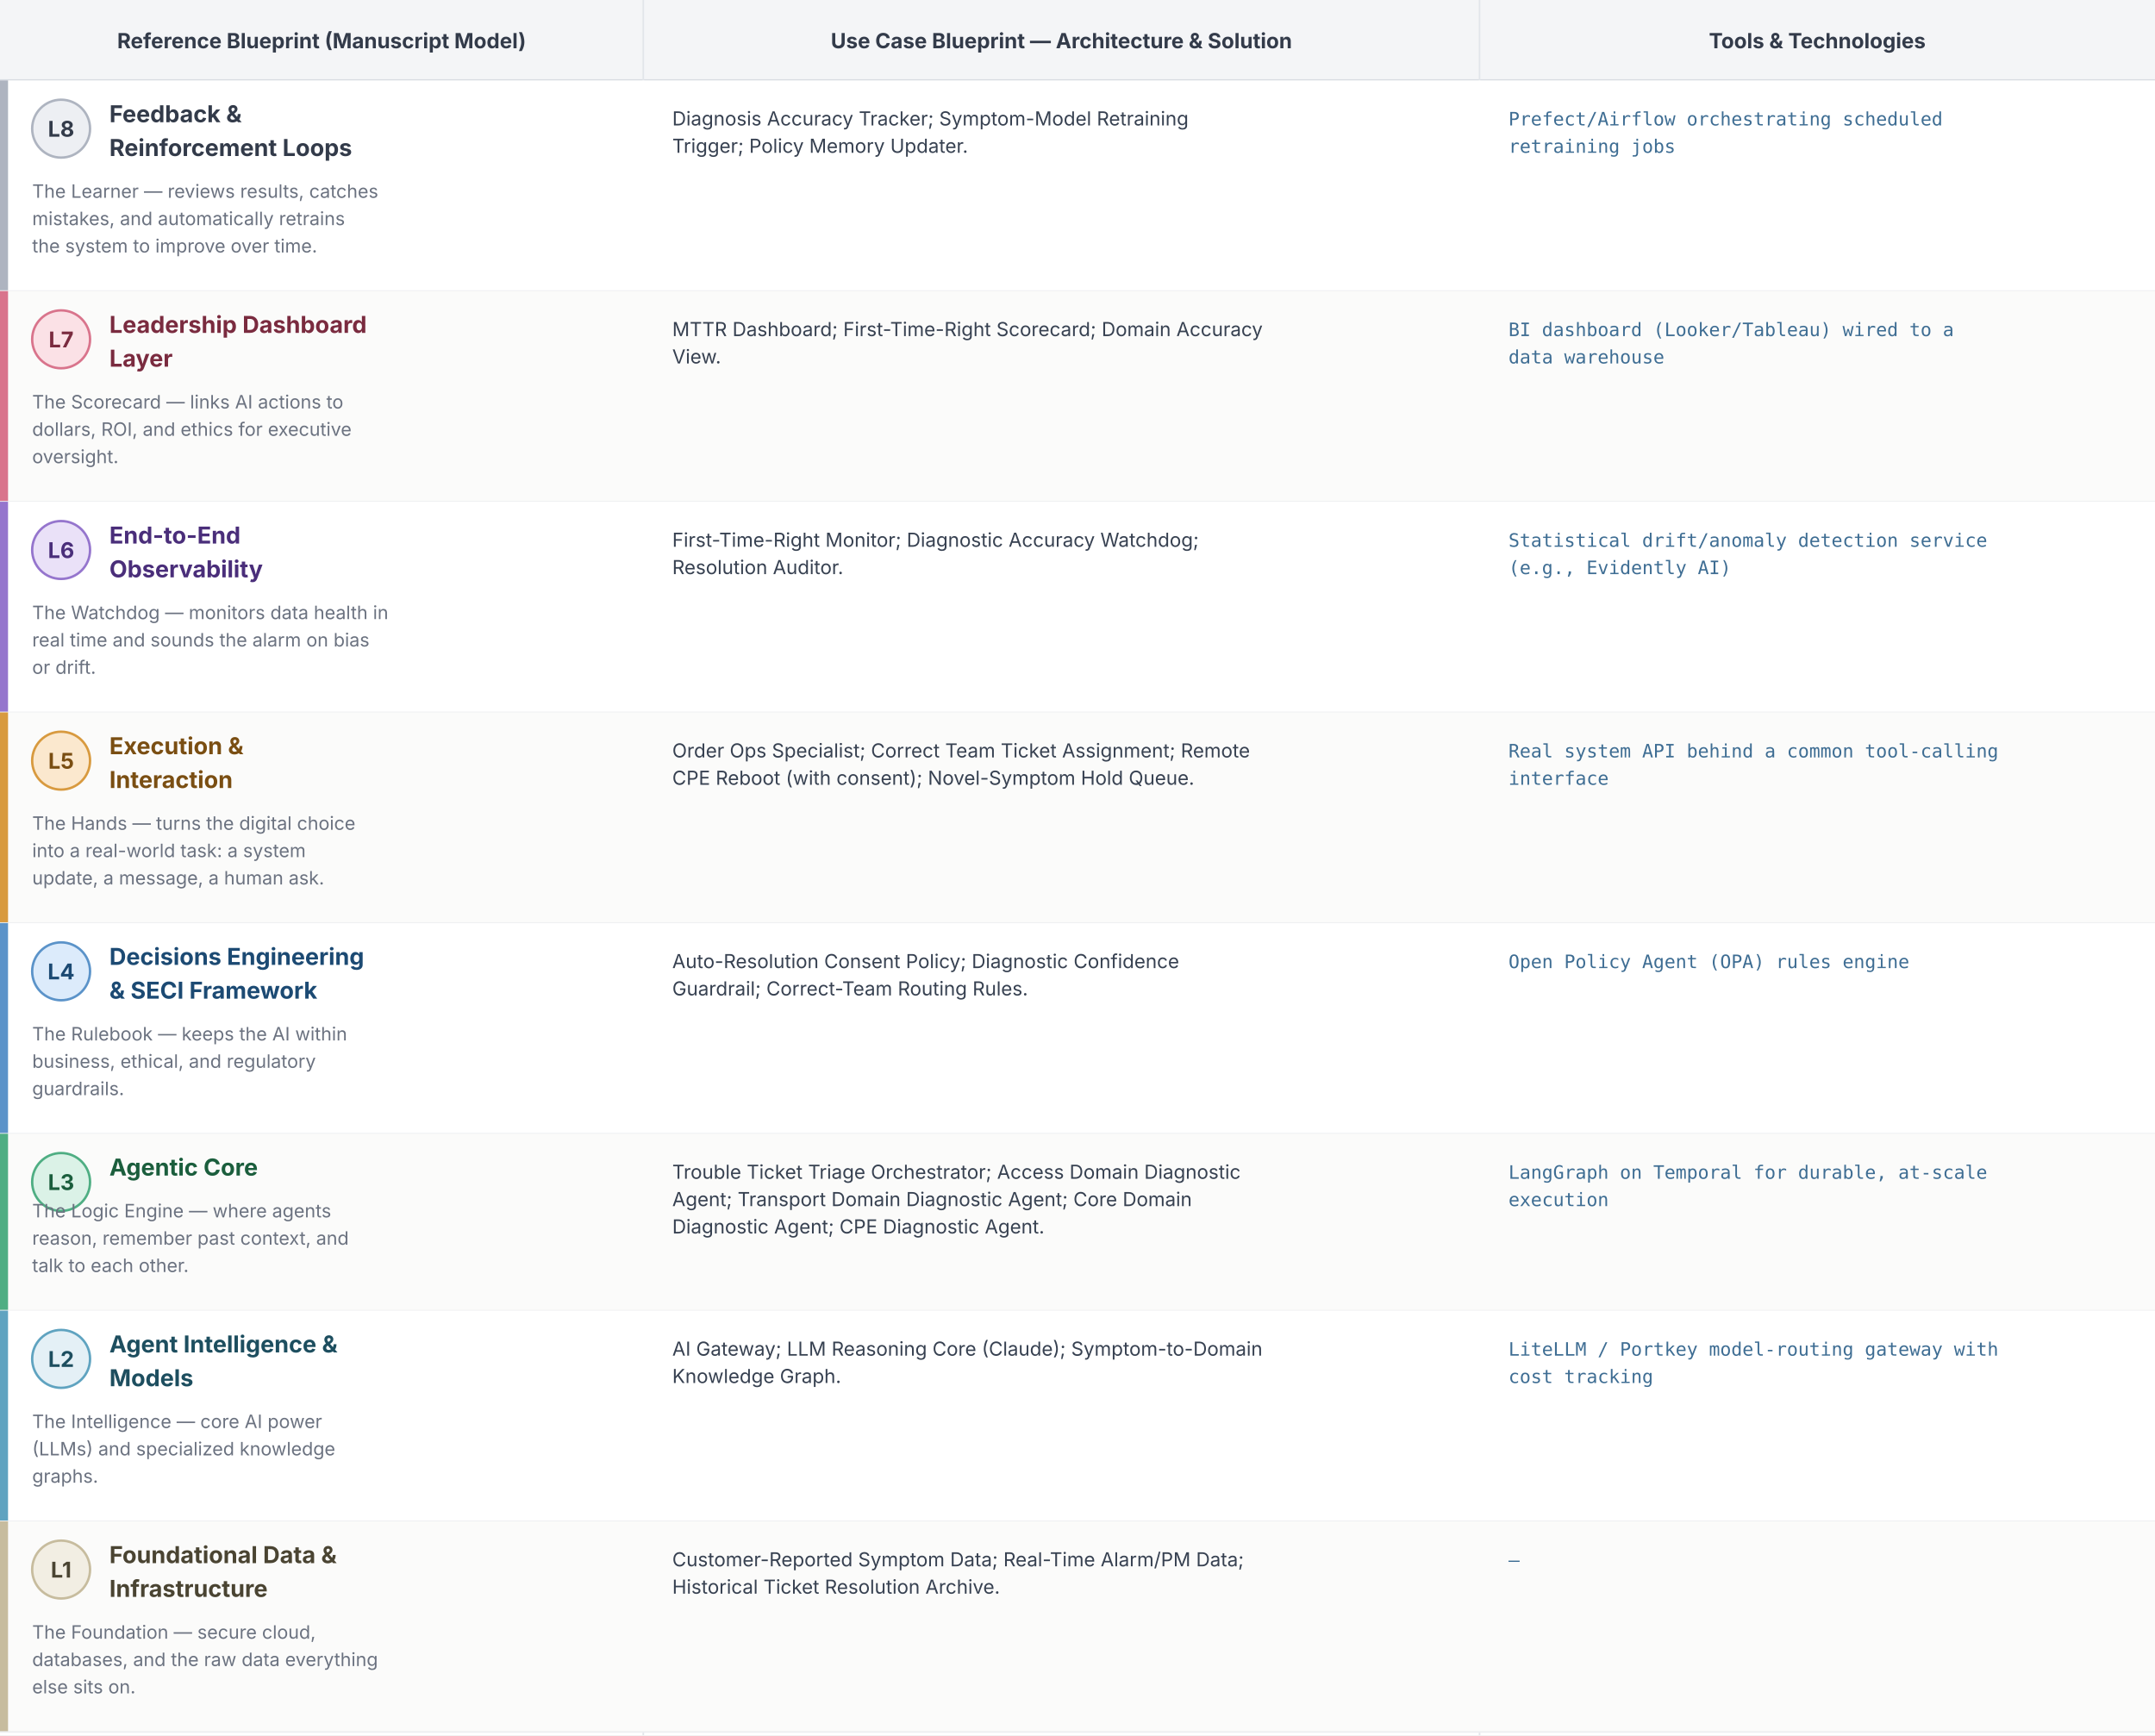
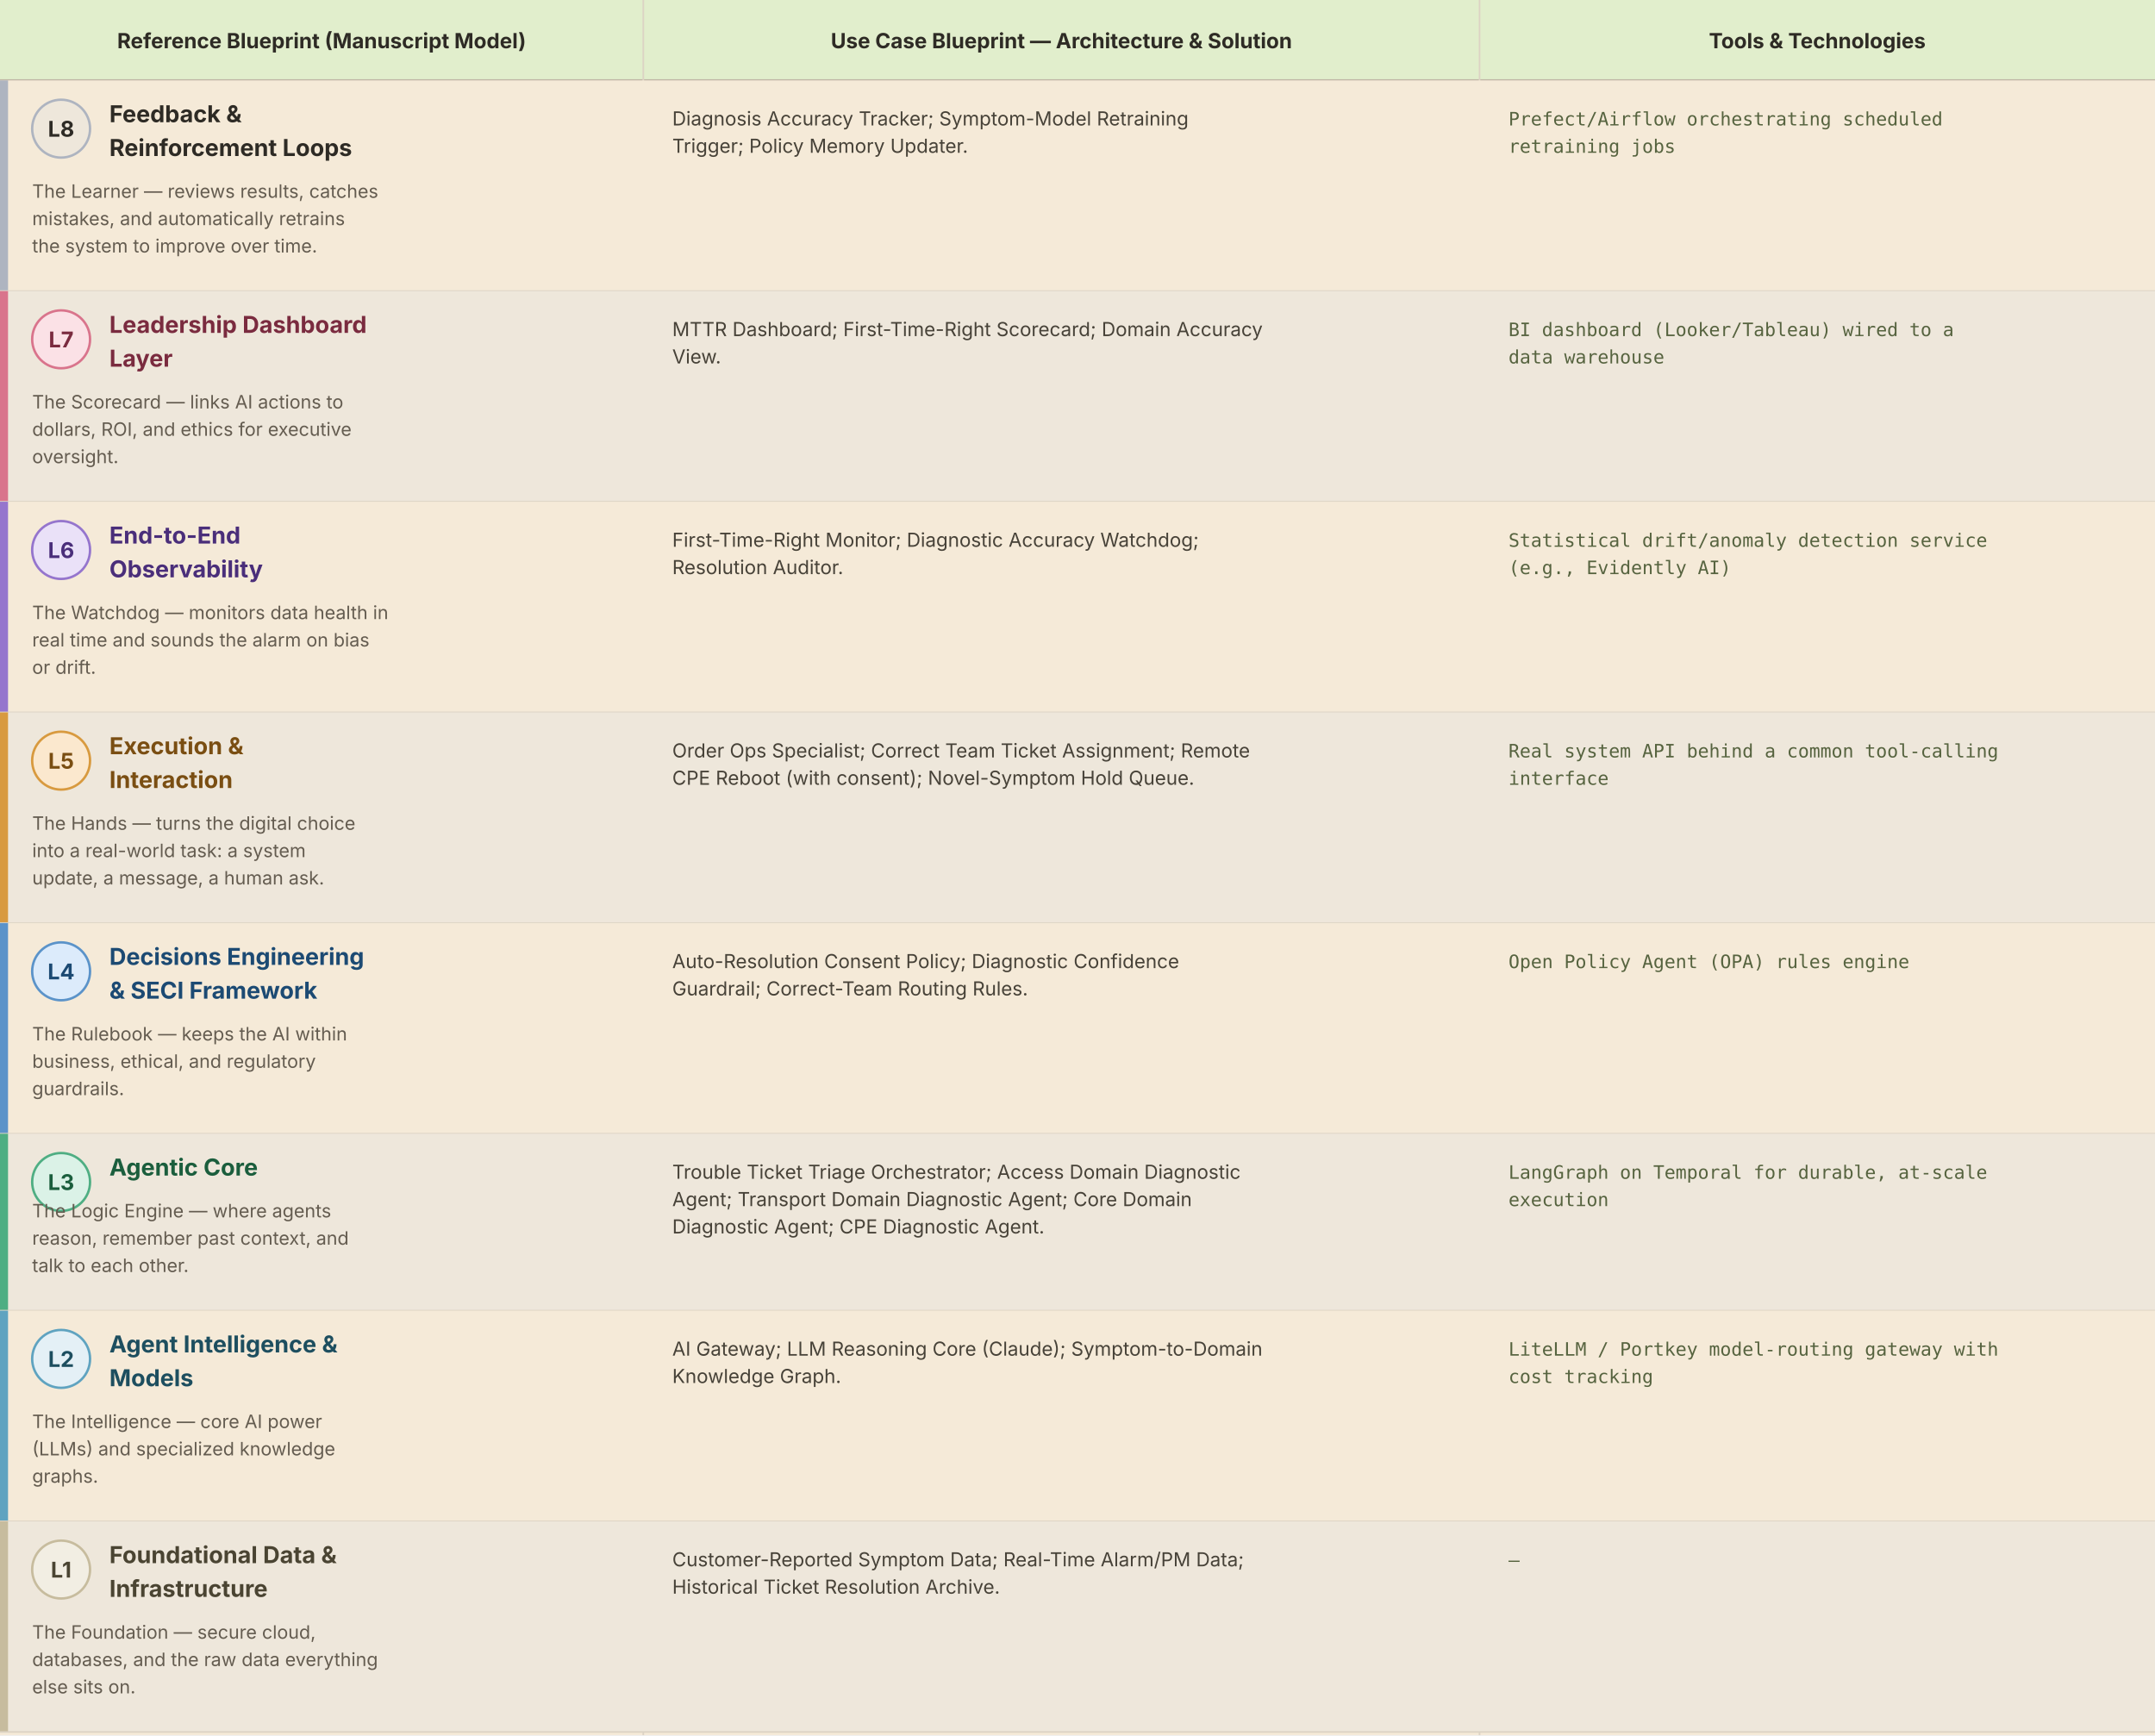
<svg xmlns="http://www.w3.org/2000/svg" viewBox="0 0 1340 1079" font-family="'Inter','IBM Plex Sans',-apple-system,sans-serif">
-   <rect width="1340" height="1079" fill="#FFFFFF" />
-   <rect x="0" y="0" width="1340" height="50" fill="#F4F5F7" />
-   <text x="200.0" y="30.0" text-anchor="middle" font-size="13" font-weight="700" fill="#333B4A">Reference Blueprint (Manuscript Model)</text>
-   <text x="660.0" y="30.0" text-anchor="middle" font-size="13" font-weight="700" fill="#333B4A">Use Case Blueprint — Architecture &amp; Solution</text>
-   <text x="1130.0" y="30.0" text-anchor="middle" font-size="13" font-weight="700" fill="#333B4A">Tools &amp; Technologies</text>
-   <line x1="0" y1="50" x2="1340" y2="50" stroke="#D8DCE2" stroke-width="1.5" />
-   <line x1="400" y1="0" x2="400" y2="1079" stroke="#E2E5EA" stroke-width="1" />
-   <line x1="920" y1="0" x2="920" y2="1079" stroke="#E2E5EA" stroke-width="1" />
-   <rect x="0" y="50.0" width="1340" height="131.0" fill="#FFFFFF" />
+   <rect width="1340" height="1079" fill="#f5ead8" />
+   <rect x="0" y="0" width="1340" height="50" fill="#e1eecc" />
+   <text x="200.0" y="30.0" text-anchor="middle" font-size="13" font-weight="700" fill="#2e2b25">Reference Blueprint (Manuscript Model)</text>
+   <text x="660.0" y="30.0" text-anchor="middle" font-size="13" font-weight="700" fill="#2e2b25">Use Case Blueprint — Architecture &amp; Solution</text>
+   <text x="1130.0" y="30.0" text-anchor="middle" font-size="13" font-weight="700" fill="#2e2b25">Tools &amp; Technologies</text>
+   <line x1="0" y1="50" x2="1340" y2="50" stroke="#c0b6a5" stroke-width="1.5" />
+   <line x1="400" y1="0" x2="400" y2="1079" stroke="#dcd3c4" stroke-width="1" />
+   <line x1="920" y1="0" x2="920" y2="1079" stroke="#dcd3c4" stroke-width="1" />
+   <rect x="0" y="50.0" width="1340" height="131.0" fill="#f5ead8" />
  <rect x="0" y="50.0" width="5" height="131.0" fill="#AEB4C0" />
-   <circle cx="38" cy="80.0" r="18" fill="#EDEFF3" stroke="#AEB4C0" stroke-width="1.5" />
-   <text x="38" y="85.0" text-anchor="middle" font-size="13.5" font-weight="700" fill="#333B4A">L8</text>
-   <text x="68" y="76.0" font-size="14.5" font-weight="700" fill="#333B4A">Feedback &amp;</text>
-   <text x="68" y="97.0" font-size="14.5" font-weight="700" fill="#333B4A">Reinforcement Loops</text>
-   <text x="20" y="123.0" font-size="11.5" fill="#6B7280">The Learner — reviews results, catches</text>
-   <text x="20" y="140.0" font-size="11.5" fill="#6B7280">mistakes, and automatically retrains</text>
-   <text x="20" y="157.0" font-size="11.5" fill="#6B7280">the system to improve over time.</text>
-   <text x="418" y="78.0" font-size="12" fill="#374151">Diagnosis Accuracy Tracker; Symptom-Model Retraining</text>
-   <text x="418" y="95.0" font-size="12" fill="#374151">Trigger; Policy Memory Updater.</text>
-   <text x="938" y="78.0" font-size="11.5" font-family="'IBM Plex Mono',monospace" fill="#3E6D93">Prefect/Airflow orchestrating scheduled</text>
-   <text x="938" y="95.0" font-size="11.5" font-family="'IBM Plex Mono',monospace" fill="#3E6D93">retraining jobs</text>
-   <line x1="0" y1="181.0" x2="1340" y2="181.0" stroke="#EDEEF1" stroke-width="1" />
-   <rect x="0" y="181.0" width="1340" height="131.0" fill="#FBFBFA" />
+   <circle cx="38" cy="80.0" r="18" fill="#eee7db" stroke="#AEB4C0" stroke-width="1.5" />
+   <text x="38" y="85.0" text-anchor="middle" font-size="13.5" font-weight="700" fill="#2e2b25">L8</text>
+   <text x="68" y="76.0" font-size="14.5" font-weight="700" fill="#2e2b25">Feedback &amp;</text>
+   <text x="68" y="97.0" font-size="14.5" font-weight="700" fill="#2e2b25">Reinforcement Loops</text>
+   <text x="20" y="123.0" font-size="11.5" fill="#645c50">The Learner — reviews results, catches</text>
+   <text x="20" y="140.0" font-size="11.5" fill="#645c50">mistakes, and automatically retrains</text>
+   <text x="20" y="157.0" font-size="11.5" fill="#645c50">the system to improve over time.</text>
+   <text x="418" y="78.0" font-size="12" fill="#474238">Diagnosis Accuracy Tracker; Symptom-Model Retraining</text>
+   <text x="418" y="95.0" font-size="12" fill="#474238">Trigger; Policy Memory Updater.</text>
+   <text x="938" y="78.0" font-size="11.5" font-family="'IBM Plex Mono',monospace" fill="#56633f">Prefect/Airflow orchestrating scheduled</text>
+   <text x="938" y="95.0" font-size="11.5" font-family="'IBM Plex Mono',monospace" fill="#56633f">retraining jobs</text>
+   <line x1="0" y1="181.0" x2="1340" y2="181.0" stroke="#dcd3c4" stroke-width="1" />
+   <rect x="0" y="181.0" width="1340" height="131.0" fill="#eee7db" />
  <rect x="0" y="181.0" width="5" height="131.0" fill="#D9748C" />
  <circle cx="38" cy="211.0" r="18" fill="#FBE1E6" stroke="#D9748C" stroke-width="1.5" />
  <text x="38" y="216.0" text-anchor="middle" font-size="13.5" font-weight="700" fill="#7A2B3F">L7</text>
  <text x="68" y="207.0" font-size="14.5" font-weight="700" fill="#7A2B3F">Leadership Dashboard</text>
  <text x="68" y="228.0" font-size="14.5" font-weight="700" fill="#7A2B3F">Layer</text>
-   <text x="20" y="254.0" font-size="11.5" fill="#6B7280">The Scorecard — links AI actions to</text>
-   <text x="20" y="271.0" font-size="11.5" fill="#6B7280">dollars, ROI, and ethics for executive</text>
-   <text x="20" y="288.0" font-size="11.5" fill="#6B7280">oversight.</text>
-   <text x="418" y="209.0" font-size="12" fill="#374151">MTTR Dashboard; First-Time-Right Scorecard; Domain Accuracy</text>
-   <text x="418" y="226.0" font-size="12" fill="#374151">View.</text>
-   <text x="938" y="209.0" font-size="11.5" font-family="'IBM Plex Mono',monospace" fill="#3E6D93">BI dashboard (Looker/Tableau) wired to a</text>
-   <text x="938" y="226.0" font-size="11.5" font-family="'IBM Plex Mono',monospace" fill="#3E6D93">data warehouse</text>
-   <line x1="0" y1="312.0" x2="1340" y2="312.0" stroke="#EDEEF1" stroke-width="1" />
-   <rect x="0" y="312.0" width="1340" height="131.0" fill="#FFFFFF" />
+   <text x="20" y="254.0" font-size="11.5" fill="#645c50">The Scorecard — links AI actions to</text>
+   <text x="20" y="271.0" font-size="11.5" fill="#645c50">dollars, ROI, and ethics for executive</text>
+   <text x="20" y="288.0" font-size="11.5" fill="#645c50">oversight.</text>
+   <text x="418" y="209.0" font-size="12" fill="#474238">MTTR Dashboard; First-Time-Right Scorecard; Domain Accuracy</text>
+   <text x="418" y="226.0" font-size="12" fill="#474238">View.</text>
+   <text x="938" y="209.0" font-size="11.5" font-family="'IBM Plex Mono',monospace" fill="#56633f">BI dashboard (Looker/Tableau) wired to a</text>
+   <text x="938" y="226.0" font-size="11.5" font-family="'IBM Plex Mono',monospace" fill="#56633f">data warehouse</text>
+   <line x1="0" y1="312.0" x2="1340" y2="312.0" stroke="#dcd3c4" stroke-width="1" />
+   <rect x="0" y="312.0" width="1340" height="131.0" fill="#f5ead8" />
  <rect x="0" y="312.0" width="5" height="131.0" fill="#9575CD" />
  <circle cx="38" cy="342.0" r="18" fill="#EAE1F8" stroke="#9575CD" stroke-width="1.5" />
  <text x="38" y="347.0" text-anchor="middle" font-size="13.5" font-weight="700" fill="#4A2E7A">L6</text>
  <text x="68" y="338.0" font-size="14.5" font-weight="700" fill="#4A2E7A">End-to-End</text>
  <text x="68" y="359.0" font-size="14.5" font-weight="700" fill="#4A2E7A">Observability</text>
-   <text x="20" y="385.0" font-size="11.5" fill="#6B7280">The Watchdog — monitors data health in</text>
-   <text x="20" y="402.0" font-size="11.5" fill="#6B7280">real time and sounds the alarm on bias</text>
-   <text x="20" y="419.0" font-size="11.5" fill="#6B7280">or drift.</text>
-   <text x="418" y="340.0" font-size="12" fill="#374151">First-Time-Right Monitor; Diagnostic Accuracy Watchdog;</text>
-   <text x="418" y="357.0" font-size="12" fill="#374151">Resolution Auditor.</text>
-   <text x="938" y="340.0" font-size="11.5" font-family="'IBM Plex Mono',monospace" fill="#3E6D93">Statistical drift/anomaly detection service</text>
-   <text x="938" y="357.0" font-size="11.5" font-family="'IBM Plex Mono',monospace" fill="#3E6D93">(e.g., Evidently AI)</text>
-   <line x1="0" y1="443.0" x2="1340" y2="443.0" stroke="#EDEEF1" stroke-width="1" />
-   <rect x="0" y="443.0" width="1340" height="131.0" fill="#FBFBFA" />
+   <text x="20" y="385.0" font-size="11.5" fill="#645c50">The Watchdog — monitors data health in</text>
+   <text x="20" y="402.0" font-size="11.5" fill="#645c50">real time and sounds the alarm on bias</text>
+   <text x="20" y="419.0" font-size="11.5" fill="#645c50">or drift.</text>
+   <text x="418" y="340.0" font-size="12" fill="#474238">First-Time-Right Monitor; Diagnostic Accuracy Watchdog;</text>
+   <text x="418" y="357.0" font-size="12" fill="#474238">Resolution Auditor.</text>
+   <text x="938" y="340.0" font-size="11.5" font-family="'IBM Plex Mono',monospace" fill="#56633f">Statistical drift/anomaly detection service</text>
+   <text x="938" y="357.0" font-size="11.5" font-family="'IBM Plex Mono',monospace" fill="#56633f">(e.g., Evidently AI)</text>
+   <line x1="0" y1="443.0" x2="1340" y2="443.0" stroke="#dcd3c4" stroke-width="1" />
+   <rect x="0" y="443.0" width="1340" height="131.0" fill="#eee7db" />
  <rect x="0" y="443.0" width="5" height="131.0" fill="#D89A3F" />
  <circle cx="38" cy="473.0" r="18" fill="#FBE8CE" stroke="#D89A3F" stroke-width="1.5" />
  <text x="38" y="478.0" text-anchor="middle" font-size="13.5" font-weight="700" fill="#7A4E12">L5</text>
  <text x="68" y="469.0" font-size="14.5" font-weight="700" fill="#7A4E12">Execution &amp;</text>
  <text x="68" y="490.0" font-size="14.5" font-weight="700" fill="#7A4E12">Interaction</text>
-   <text x="20" y="516.0" font-size="11.5" fill="#6B7280">The Hands — turns the digital choice</text>
-   <text x="20" y="533.0" font-size="11.5" fill="#6B7280">into a real-world task: a system</text>
-   <text x="20" y="550.0" font-size="11.5" fill="#6B7280">update, a message, a human ask.</text>
-   <text x="418" y="471.0" font-size="12" fill="#374151">Order Ops Specialist; Correct Team Ticket Assignment; Remote</text>
-   <text x="418" y="488.0" font-size="12" fill="#374151">CPE Reboot (with consent); Novel-Symptom Hold Queue.</text>
-   <text x="938" y="471.0" font-size="11.5" font-family="'IBM Plex Mono',monospace" fill="#3E6D93">Real system API behind a common tool-calling</text>
-   <text x="938" y="488.0" font-size="11.5" font-family="'IBM Plex Mono',monospace" fill="#3E6D93">interface</text>
-   <line x1="0" y1="574.0" x2="1340" y2="574.0" stroke="#EDEEF1" stroke-width="1" />
-   <rect x="0" y="574.0" width="1340" height="131.0" fill="#FFFFFF" />
+   <text x="20" y="516.0" font-size="11.5" fill="#645c50">The Hands — turns the digital choice</text>
+   <text x="20" y="533.0" font-size="11.5" fill="#645c50">into a real-world task: a system</text>
+   <text x="20" y="550.0" font-size="11.5" fill="#645c50">update, a message, a human ask.</text>
+   <text x="418" y="471.0" font-size="12" fill="#474238">Order Ops Specialist; Correct Team Ticket Assignment; Remote</text>
+   <text x="418" y="488.0" font-size="12" fill="#474238">CPE Reboot (with consent); Novel-Symptom Hold Queue.</text>
+   <text x="938" y="471.0" font-size="11.5" font-family="'IBM Plex Mono',monospace" fill="#56633f">Real system API behind a common tool-calling</text>
+   <text x="938" y="488.0" font-size="11.5" font-family="'IBM Plex Mono',monospace" fill="#56633f">interface</text>
+   <line x1="0" y1="574.0" x2="1340" y2="574.0" stroke="#dcd3c4" stroke-width="1" />
+   <rect x="0" y="574.0" width="1340" height="131.0" fill="#f5ead8" />
  <rect x="0" y="574.0" width="5" height="131.0" fill="#5B93C9" />
  <circle cx="38" cy="604.0" r="18" fill="#DCEBFB" stroke="#5B93C9" stroke-width="1.5" />
  <text x="38" y="609.0" text-anchor="middle" font-size="13.5" font-weight="700" fill="#1C4A73">L4</text>
  <text x="68" y="600.0" font-size="14.5" font-weight="700" fill="#1C4A73">Decisions Engineering</text>
  <text x="68" y="621.0" font-size="14.5" font-weight="700" fill="#1C4A73">&amp; SECI Framework</text>
-   <text x="20" y="647.0" font-size="11.5" fill="#6B7280">The Rulebook — keeps the AI within</text>
-   <text x="20" y="664.0" font-size="11.5" fill="#6B7280">business, ethical, and regulatory</text>
-   <text x="20" y="681.0" font-size="11.5" fill="#6B7280">guardrails.</text>
-   <text x="418" y="602.0" font-size="12" fill="#374151">Auto-Resolution Consent Policy; Diagnostic Confidence</text>
-   <text x="418" y="619.0" font-size="12" fill="#374151">Guardrail; Correct-Team Routing Rules.</text>
-   <text x="938" y="602.0" font-size="11.5" font-family="'IBM Plex Mono',monospace" fill="#3E6D93">Open Policy Agent (OPA) rules engine</text>
-   <line x1="0" y1="705.0" x2="1340" y2="705.0" stroke="#EDEEF1" stroke-width="1" />
-   <rect x="0" y="705.0" width="1340" height="110.0" fill="#FBFBFA" />
+   <text x="20" y="647.0" font-size="11.5" fill="#645c50">The Rulebook — keeps the AI within</text>
+   <text x="20" y="664.0" font-size="11.5" fill="#645c50">business, ethical, and regulatory</text>
+   <text x="20" y="681.0" font-size="11.5" fill="#645c50">guardrails.</text>
+   <text x="418" y="602.0" font-size="12" fill="#474238">Auto-Resolution Consent Policy; Diagnostic Confidence</text>
+   <text x="418" y="619.0" font-size="12" fill="#474238">Guardrail; Correct-Team Routing Rules.</text>
+   <text x="938" y="602.0" font-size="11.5" font-family="'IBM Plex Mono',monospace" fill="#56633f">Open Policy Agent (OPA) rules engine</text>
+   <line x1="0" y1="705.0" x2="1340" y2="705.0" stroke="#dcd3c4" stroke-width="1" />
+   <rect x="0" y="705.0" width="1340" height="110.0" fill="#eee7db" />
  <rect x="0" y="705.0" width="5" height="110.0" fill="#4FAE83" />
  <circle cx="38" cy="735.0" r="18" fill="#DBF2E7" stroke="#4FAE83" stroke-width="1.5" />
  <text x="38" y="740.0" text-anchor="middle" font-size="13.5" font-weight="700" fill="#1B5E3D">L3</text>
  <text x="68" y="731.0" font-size="14.5" font-weight="700" fill="#1B5E3D">Agentic Core</text>
-   <text x="20" y="757.0" font-size="11.5" fill="#6B7280">The Logic Engine — where agents</text>
-   <text x="20" y="774.0" font-size="11.5" fill="#6B7280">reason, remember past context, and</text>
-   <text x="20" y="791.0" font-size="11.5" fill="#6B7280">talk to each other.</text>
-   <text x="418" y="733.0" font-size="12" fill="#374151">Trouble Ticket Triage Orchestrator; Access Domain Diagnostic</text>
-   <text x="418" y="750.0" font-size="12" fill="#374151">Agent; Transport Domain Diagnostic Agent; Core Domain</text>
-   <text x="418" y="767.0" font-size="12" fill="#374151">Diagnostic Agent; CPE Diagnostic Agent.</text>
-   <text x="938" y="733.0" font-size="11.5" font-family="'IBM Plex Mono',monospace" fill="#3E6D93">LangGraph on Temporal for durable, at-scale</text>
-   <text x="938" y="750.0" font-size="11.5" font-family="'IBM Plex Mono',monospace" fill="#3E6D93">execution</text>
-   <line x1="0" y1="815.0" x2="1340" y2="815.0" stroke="#EDEEF1" stroke-width="1" />
-   <rect x="0" y="815.0" width="1340" height="131.0" fill="#FFFFFF" />
+   <text x="20" y="757.0" font-size="11.5" fill="#645c50">The Logic Engine — where agents</text>
+   <text x="20" y="774.0" font-size="11.5" fill="#645c50">reason, remember past context, and</text>
+   <text x="20" y="791.0" font-size="11.5" fill="#645c50">talk to each other.</text>
+   <text x="418" y="733.0" font-size="12" fill="#474238">Trouble Ticket Triage Orchestrator; Access Domain Diagnostic</text>
+   <text x="418" y="750.0" font-size="12" fill="#474238">Agent; Transport Domain Diagnostic Agent; Core Domain</text>
+   <text x="418" y="767.0" font-size="12" fill="#474238">Diagnostic Agent; CPE Diagnostic Agent.</text>
+   <text x="938" y="733.0" font-size="11.5" font-family="'IBM Plex Mono',monospace" fill="#56633f">LangGraph on Temporal for durable, at-scale</text>
+   <text x="938" y="750.0" font-size="11.5" font-family="'IBM Plex Mono',monospace" fill="#56633f">execution</text>
+   <line x1="0" y1="815.0" x2="1340" y2="815.0" stroke="#dcd3c4" stroke-width="1" />
+   <rect x="0" y="815.0" width="1340" height="131.0" fill="#f5ead8" />
  <rect x="0" y="815.0" width="5" height="131.0" fill="#5FA3C0" />
  <circle cx="38" cy="845.0" r="18" fill="#E4F0F6" stroke="#5FA3C0" stroke-width="1.5" />
  <text x="38" y="850.0" text-anchor="middle" font-size="13.5" font-weight="700" fill="#1D4E5F">L2</text>
  <text x="68" y="841.0" font-size="14.5" font-weight="700" fill="#1D4E5F">Agent Intelligence &amp;</text>
  <text x="68" y="862.0" font-size="14.5" font-weight="700" fill="#1D4E5F">Models</text>
-   <text x="20" y="888.0" font-size="11.5" fill="#6B7280">The Intelligence — core AI power</text>
-   <text x="20" y="905.0" font-size="11.5" fill="#6B7280">(LLMs) and specialized knowledge</text>
-   <text x="20" y="922.0" font-size="11.5" fill="#6B7280">graphs.</text>
-   <text x="418" y="843.0" font-size="12" fill="#374151">AI Gateway; LLM Reasoning Core (Claude); Symptom-to-Domain</text>
-   <text x="418" y="860.0" font-size="12" fill="#374151">Knowledge Graph.</text>
-   <text x="938" y="843.0" font-size="11.5" font-family="'IBM Plex Mono',monospace" fill="#3E6D93">LiteLLM / Portkey model-routing gateway with</text>
-   <text x="938" y="860.0" font-size="11.5" font-family="'IBM Plex Mono',monospace" fill="#3E6D93">cost tracking</text>
-   <line x1="0" y1="946.0" x2="1340" y2="946.0" stroke="#EDEEF1" stroke-width="1" />
-   <rect x="0" y="946.0" width="1340" height="131.0" fill="#FBFBFA" />
+   <text x="20" y="888.0" font-size="11.5" fill="#645c50">The Intelligence — core AI power</text>
+   <text x="20" y="905.0" font-size="11.5" fill="#645c50">(LLMs) and specialized knowledge</text>
+   <text x="20" y="922.0" font-size="11.5" fill="#645c50">graphs.</text>
+   <text x="418" y="843.0" font-size="12" fill="#474238">AI Gateway; LLM Reasoning Core (Claude); Symptom-to-Domain</text>
+   <text x="418" y="860.0" font-size="12" fill="#474238">Knowledge Graph.</text>
+   <text x="938" y="843.0" font-size="11.5" font-family="'IBM Plex Mono',monospace" fill="#56633f">LiteLLM / Portkey model-routing gateway with</text>
+   <text x="938" y="860.0" font-size="11.5" font-family="'IBM Plex Mono',monospace" fill="#56633f">cost tracking</text>
+   <line x1="0" y1="946.0" x2="1340" y2="946.0" stroke="#dcd3c4" stroke-width="1" />
+   <rect x="0" y="946.0" width="1340" height="131.0" fill="#eee7db" />
  <rect x="0" y="946.0" width="5" height="131.0" fill="#C7BC9E" />
  <circle cx="38" cy="976.0" r="18" fill="#F2EEE3" stroke="#C7BC9E" stroke-width="1.5" />
  <text x="38" y="981.0" text-anchor="middle" font-size="13.5" font-weight="700" fill="#4A4432">L1</text>
  <text x="68" y="972.0" font-size="14.5" font-weight="700" fill="#4A4432">Foundational Data &amp;</text>
  <text x="68" y="993.0" font-size="14.5" font-weight="700" fill="#4A4432">Infrastructure</text>
-   <text x="20" y="1019.0" font-size="11.5" fill="#6B7280">The Foundation — secure cloud,</text>
-   <text x="20" y="1036.0" font-size="11.5" fill="#6B7280">databases, and the raw data everything</text>
-   <text x="20" y="1053.0" font-size="11.5" fill="#6B7280">else sits on.</text>
-   <text x="418" y="974.0" font-size="12" fill="#374151">Customer-Reported Symptom Data; Real-Time Alarm/PM Data;</text>
-   <text x="418" y="991.0" font-size="12" fill="#374151">Historical Ticket Resolution Archive.</text>
-   <text x="938" y="974.0" font-size="11.5" font-family="'IBM Plex Mono',monospace" fill="#3E6D93">—</text>
-   <line x1="0" y1="1077.0" x2="1340" y2="1077.0" stroke="#EDEEF1" stroke-width="1" />
+   <text x="20" y="1019.0" font-size="11.5" fill="#645c50">The Foundation — secure cloud,</text>
+   <text x="20" y="1036.0" font-size="11.5" fill="#645c50">databases, and the raw data everything</text>
+   <text x="20" y="1053.0" font-size="11.5" fill="#645c50">else sits on.</text>
+   <text x="418" y="974.0" font-size="12" fill="#474238">Customer-Reported Symptom Data; Real-Time Alarm/PM Data;</text>
+   <text x="418" y="991.0" font-size="12" fill="#474238">Historical Ticket Resolution Archive.</text>
+   <text x="938" y="974.0" font-size="11.5" font-family="'IBM Plex Mono',monospace" fill="#56633f">—</text>
+   <line x1="0" y1="1077.0" x2="1340" y2="1077.0" stroke="#dcd3c4" stroke-width="1" />
</svg>
